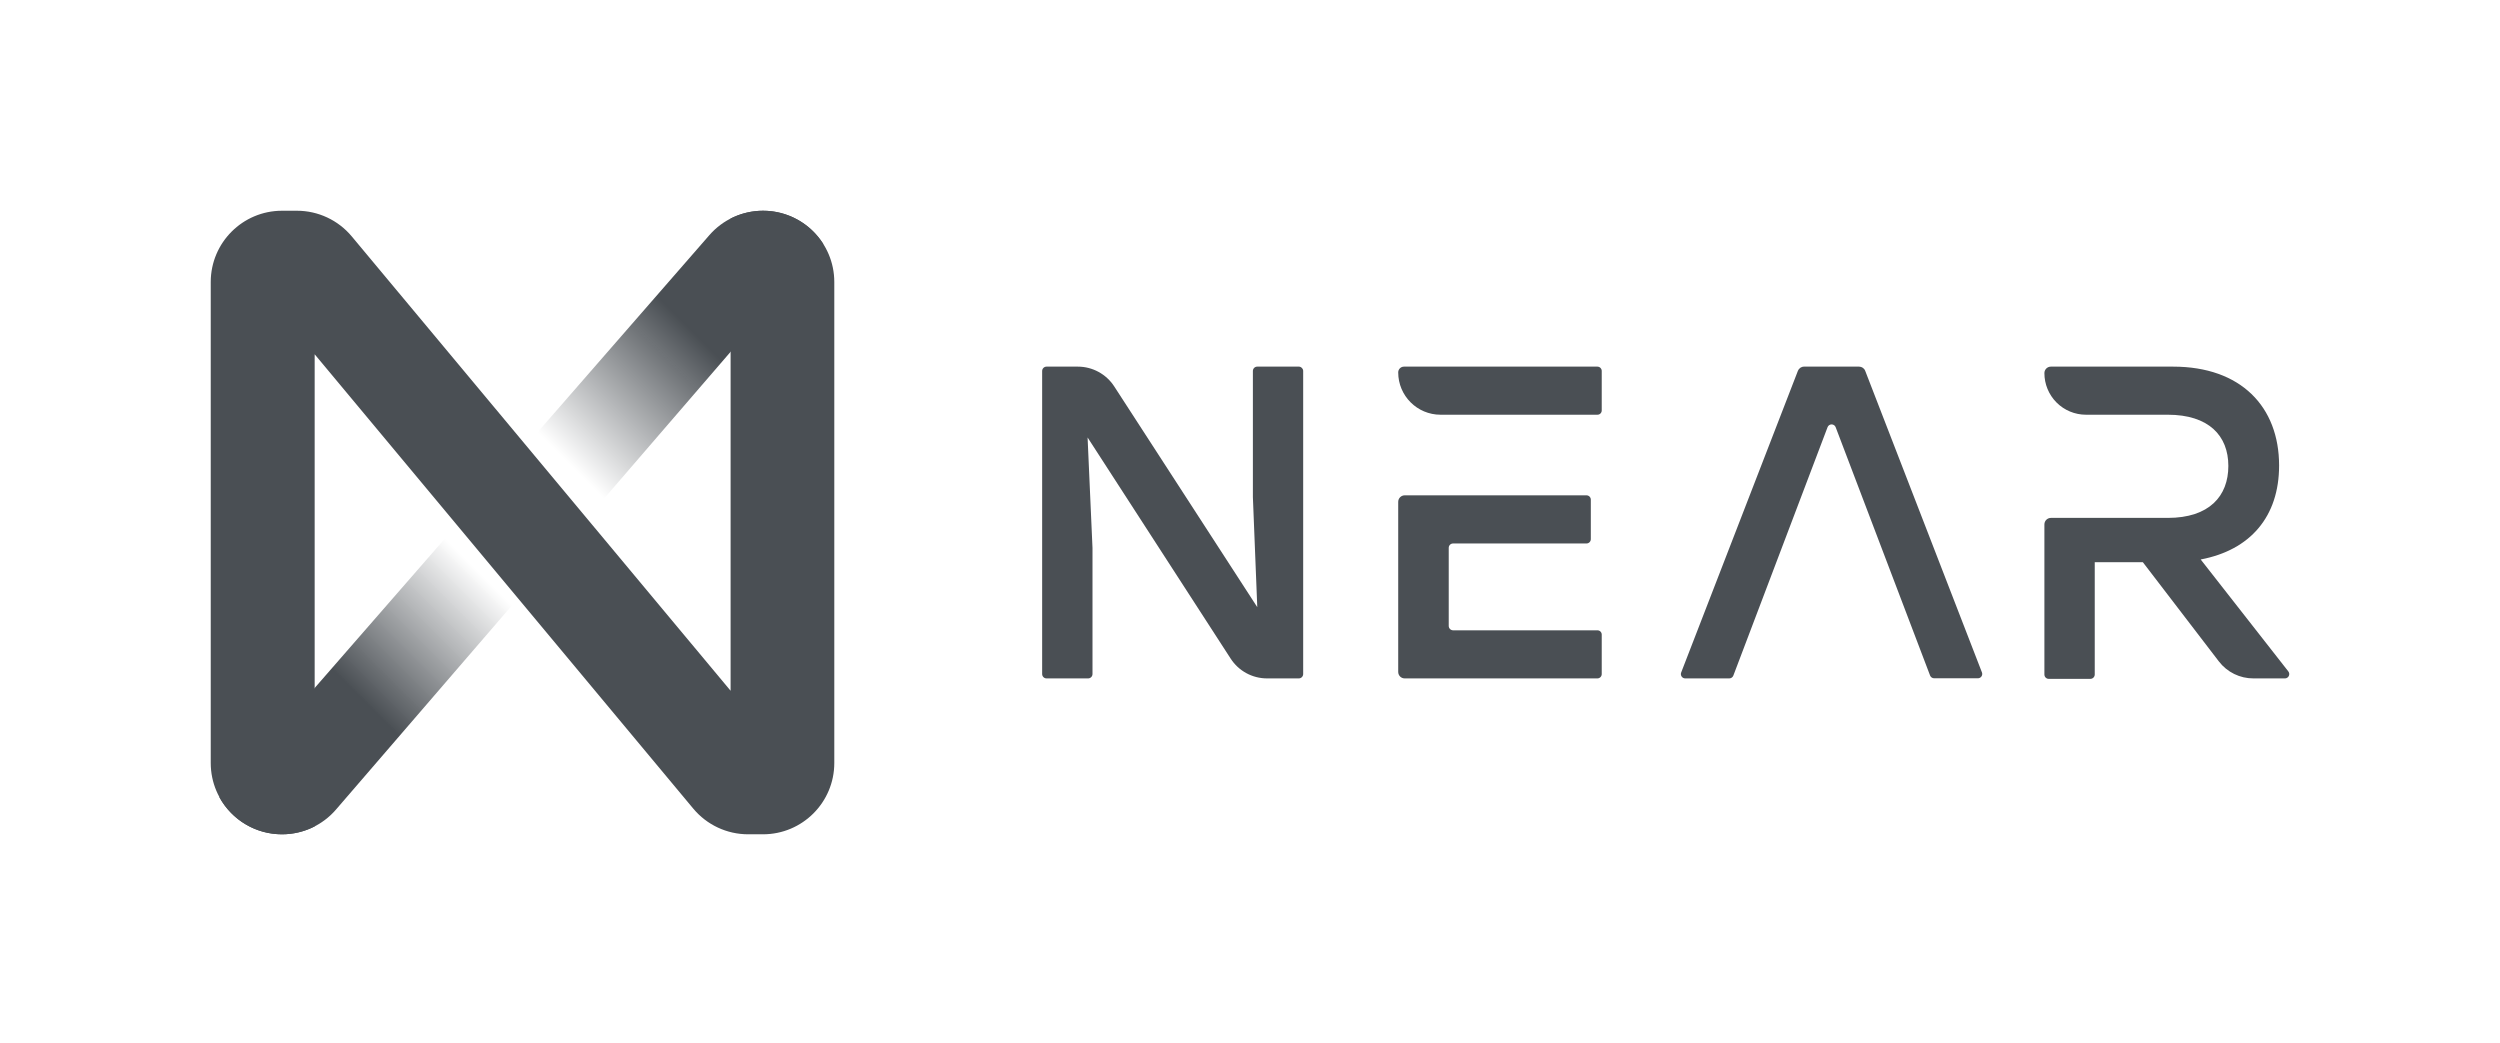
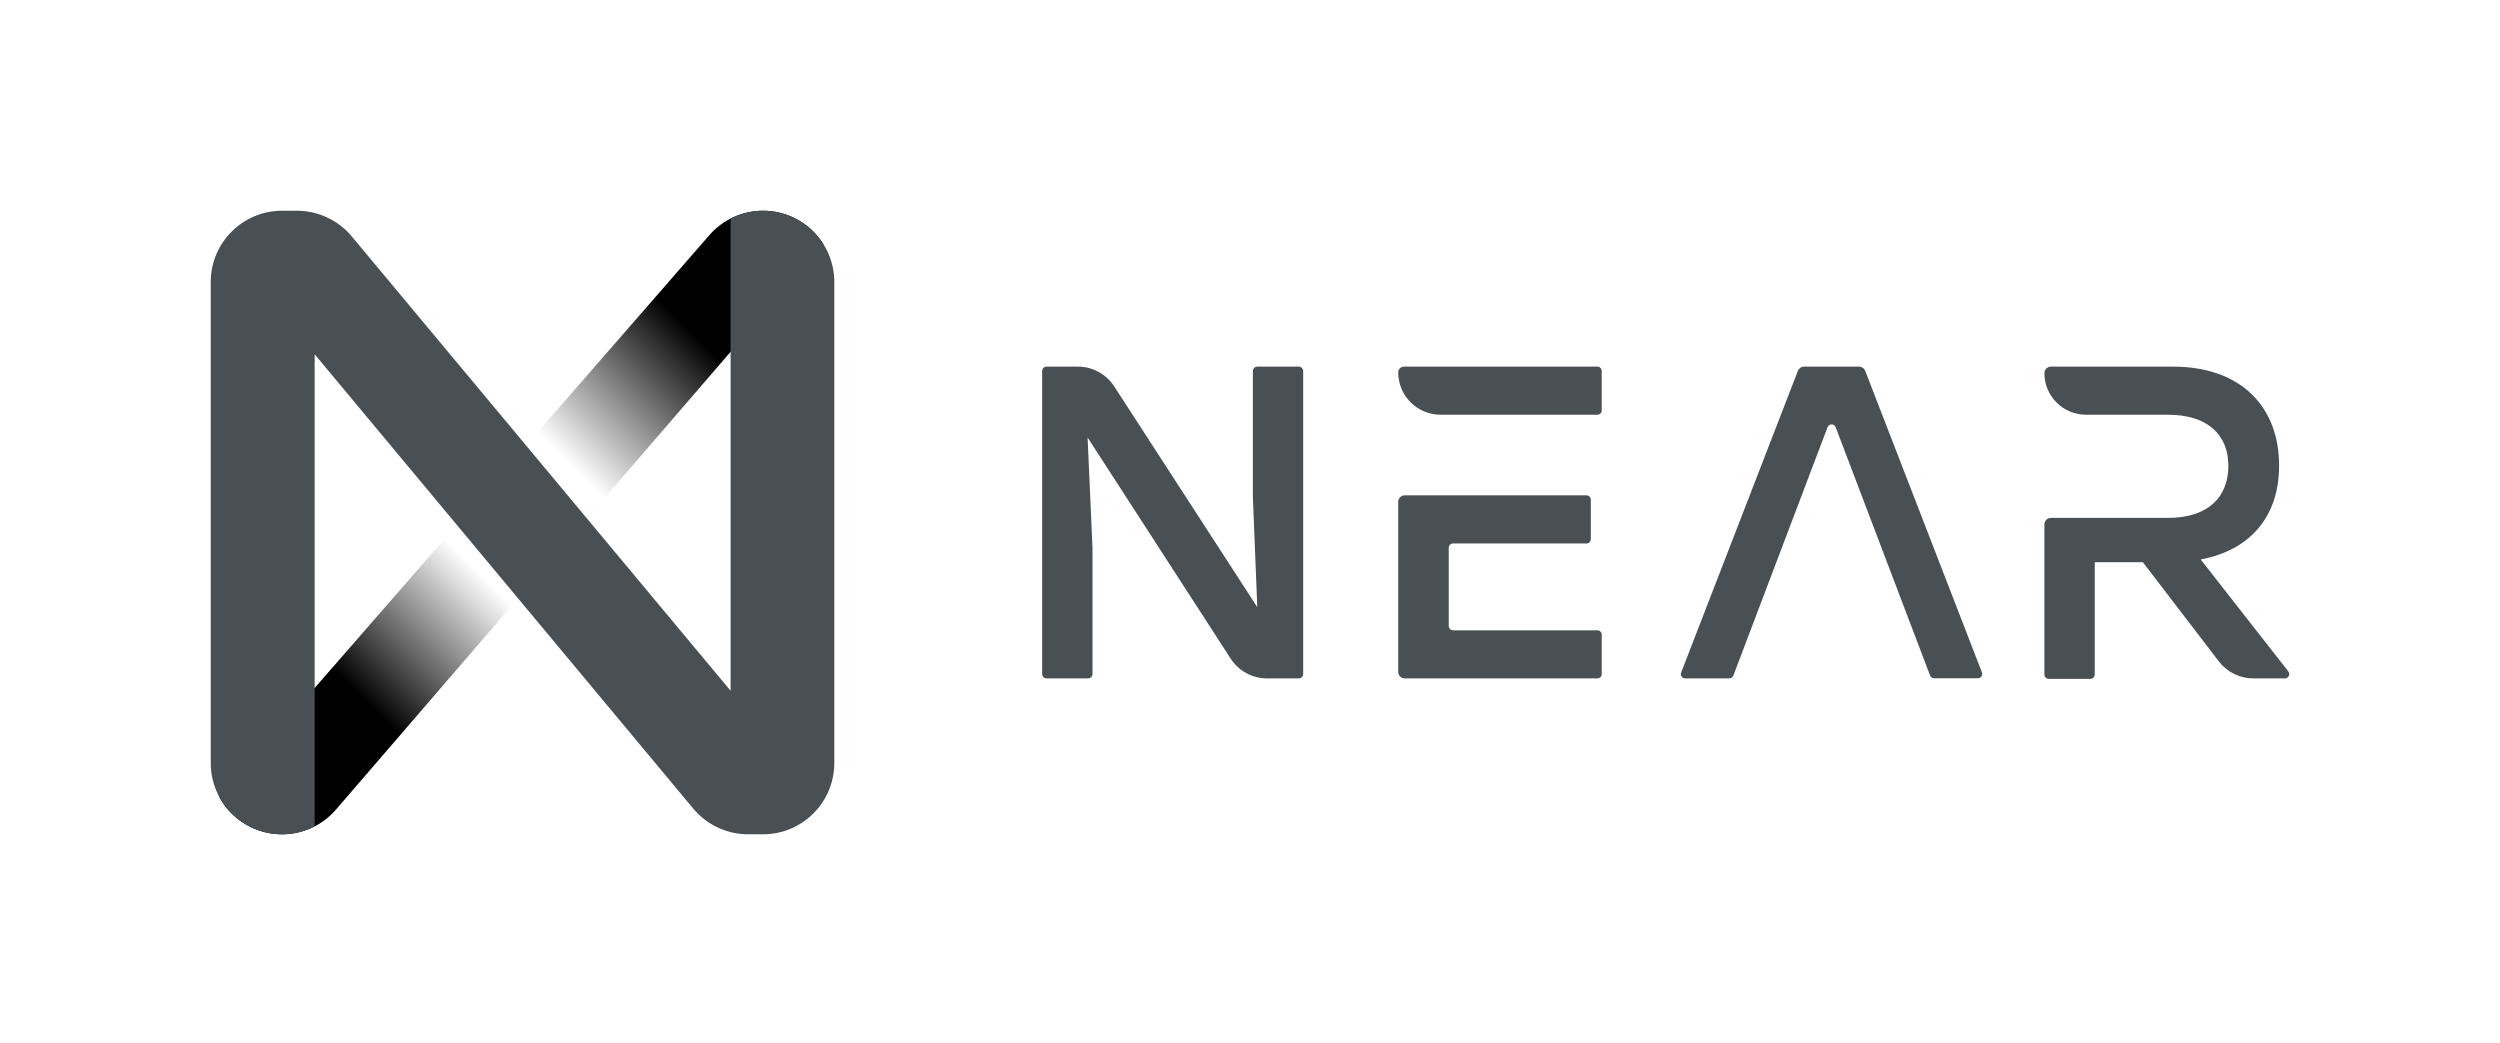
<svg xmlns="http://www.w3.org/2000/svg" viewBox="0 0 433 180.5">
  <linearGradient id="a" gradientUnits="userSpaceOnUse" x1="40.11" x2="140.87" y1="140.87" y2="40.11">
-     <stop offset=".21" stop-color="#4a4f54" />
-     <stop offset=".42" stop-color="#4a4f54" stop-opacity="0" />
-     <stop offset=".59" stop-color="#4a4f54" stop-opacity="0" />
-     <stop offset=".81" stop-color="#4a4f54" />
+     <stop offset=".21" stopColor="#4a4f54" />
+     <stop offset=".42" stopColor="#4a4f54" stop-opacity="0" />
+     <stop offset=".59" stopColor="#4a4f54" stop-opacity="0" />
+     <stop offset=".81" stopColor="#4a4f54" />
  </linearGradient>
  <path d="m48.84 144.5a12.32 12.32 0 0 0 9.35-4.28l84.42-97.93a12.32 12.32 0 0 0 -10.45-5.79 12.31 12.31 0 0 0 -9.31 4.24l-84.85 97.35a12.34 12.34 0 0 0 10.84 6.41z" fill="url(#a)" />
  <g fill="#4a4f54">
    <path d="m48.84 144.5a12.38 12.38 0 0 0 5.66-1.37v-81.77l65.58 78.7a12.37 12.37 0 0 0 9.49 4.44h2.59a12.35 12.35 0 0 0 12.34-12.34v-83.32a12.35 12.35 0 0 0 -12.34-12.34 12.45 12.45 0 0 0 -5.62 1.35v81.79l-65.62-78.7a12.37 12.37 0 0 0 -9.49-4.44h-2.59a12.35 12.35 0 0 0 -12.34 12.34v83.32a12.35 12.35 0 0 0 12.34 12.34z" />
    <path d="m225.71 64.25v52.5a.76.76 0 0 1 -.75.75h-5.51a7.49 7.49 0 0 1 -6.3-3.43l-24.78-38.3.85 19.13v21.85a.76.76 0 0 1 -.75.75h-7.22a.76.76 0 0 1 -.75-.75v-52.5a.76.76 0 0 1 .75-.75h5.43a7.52 7.52 0 0 1 6.3 3.42l24.78 38.24-.76-19.06v-21.85a.75.75 0 0 1 .75-.75h7.25a.76.76 0 0 1 .71.75z" />
    <path d="m299.51 117.5h-7.64a.75.75 0 0 1 -.7-1l20.23-52.28a1.14 1.14 0 0 1 1.05-.72h9.55a1.14 1.14 0 0 1 1.05.72l20.23 52.26a.75.75 0 0 1 -.7 1h-7.58a.76.76 0 0 1 -.71-.48l-16.35-43a.75.75 0 0 0 -1.41 0l-16.31 43a.76.76 0 0 1 -.71.5z" />
    <path d="m396.34 116.29-15.18-19.39c8.57-1.62 13.58-7.4 13.58-16.27 0-10.19-6.63-17.13-18.36-17.13h-21.17a1.12 1.12 0 0 0 -1.12 1.12 7.2 7.2 0 0 0 7.2 7.21h14.17c7.09 0 10.49 3.63 10.49 8.87s-3.32 9-10.49 9h-20.25a1.13 1.13 0 0 0 -1.12 1.13v26a.75.75 0 0 0 .75.75h7.22a.76.76 0 0 0 .75-.75v-19.46h8.33l13.17 17.19a7.51 7.51 0 0 0 6 2.94h5.48a.75.75 0 0 0 .55-1.21z" />
    <path d="m276.67 63.5h-33.5a1 1 0 0 0 -1 1 7.33 7.33 0 0 0 7.33 7.33h27.17a.74.74 0 0 0 .75-.75v-6.83a.75.75 0 0 0 -.75-.75zm0 45.67h-25a.76.76 0 0 1 -.75-.75v-13.54a.75.75 0 0 1 .75-.75h23.11a.75.75 0 0 0 .75-.75v-6.84a.75.75 0 0 0 -.75-.75h-31.49a1.13 1.13 0 0 0 -1.12 1.13v29.45a1.12 1.12 0 0 0 1.12 1.13h33.38a.75.75 0 0 0 .75-.75v-6.83a.74.74 0 0 0 -.75-.75z" />
  </g>
</svg>
